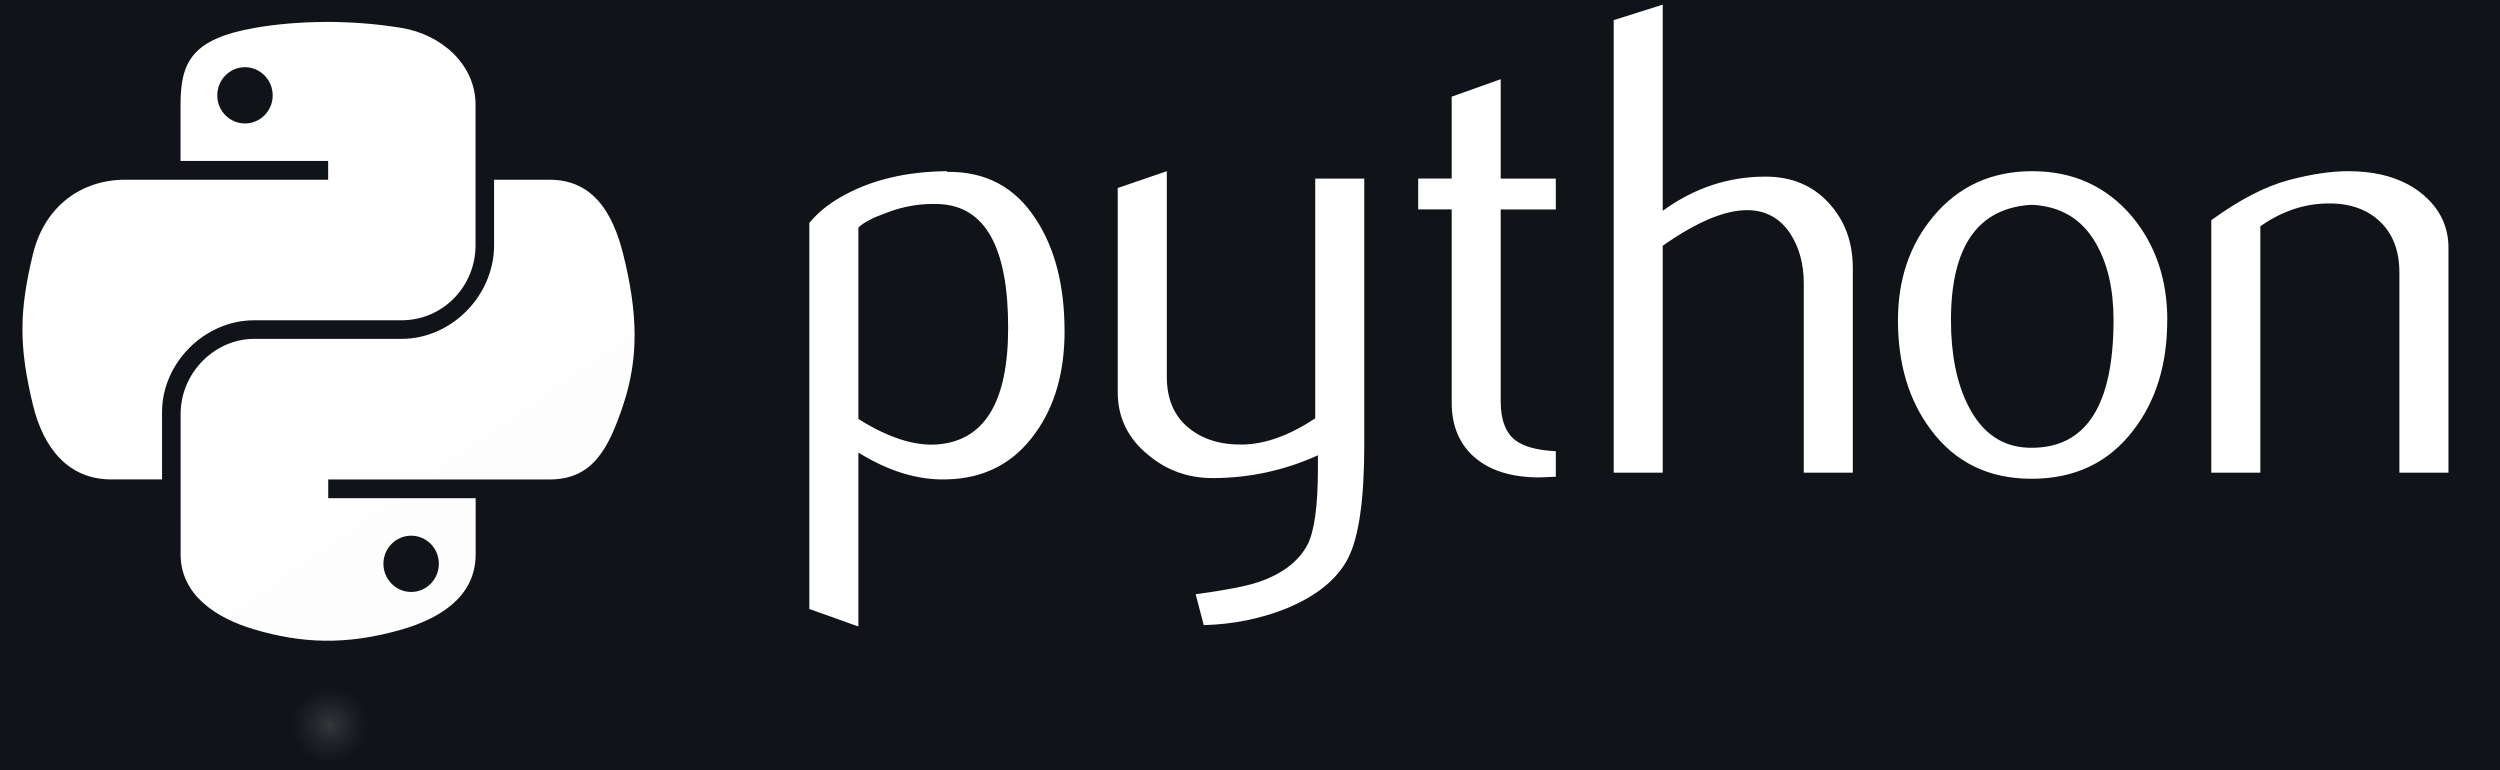
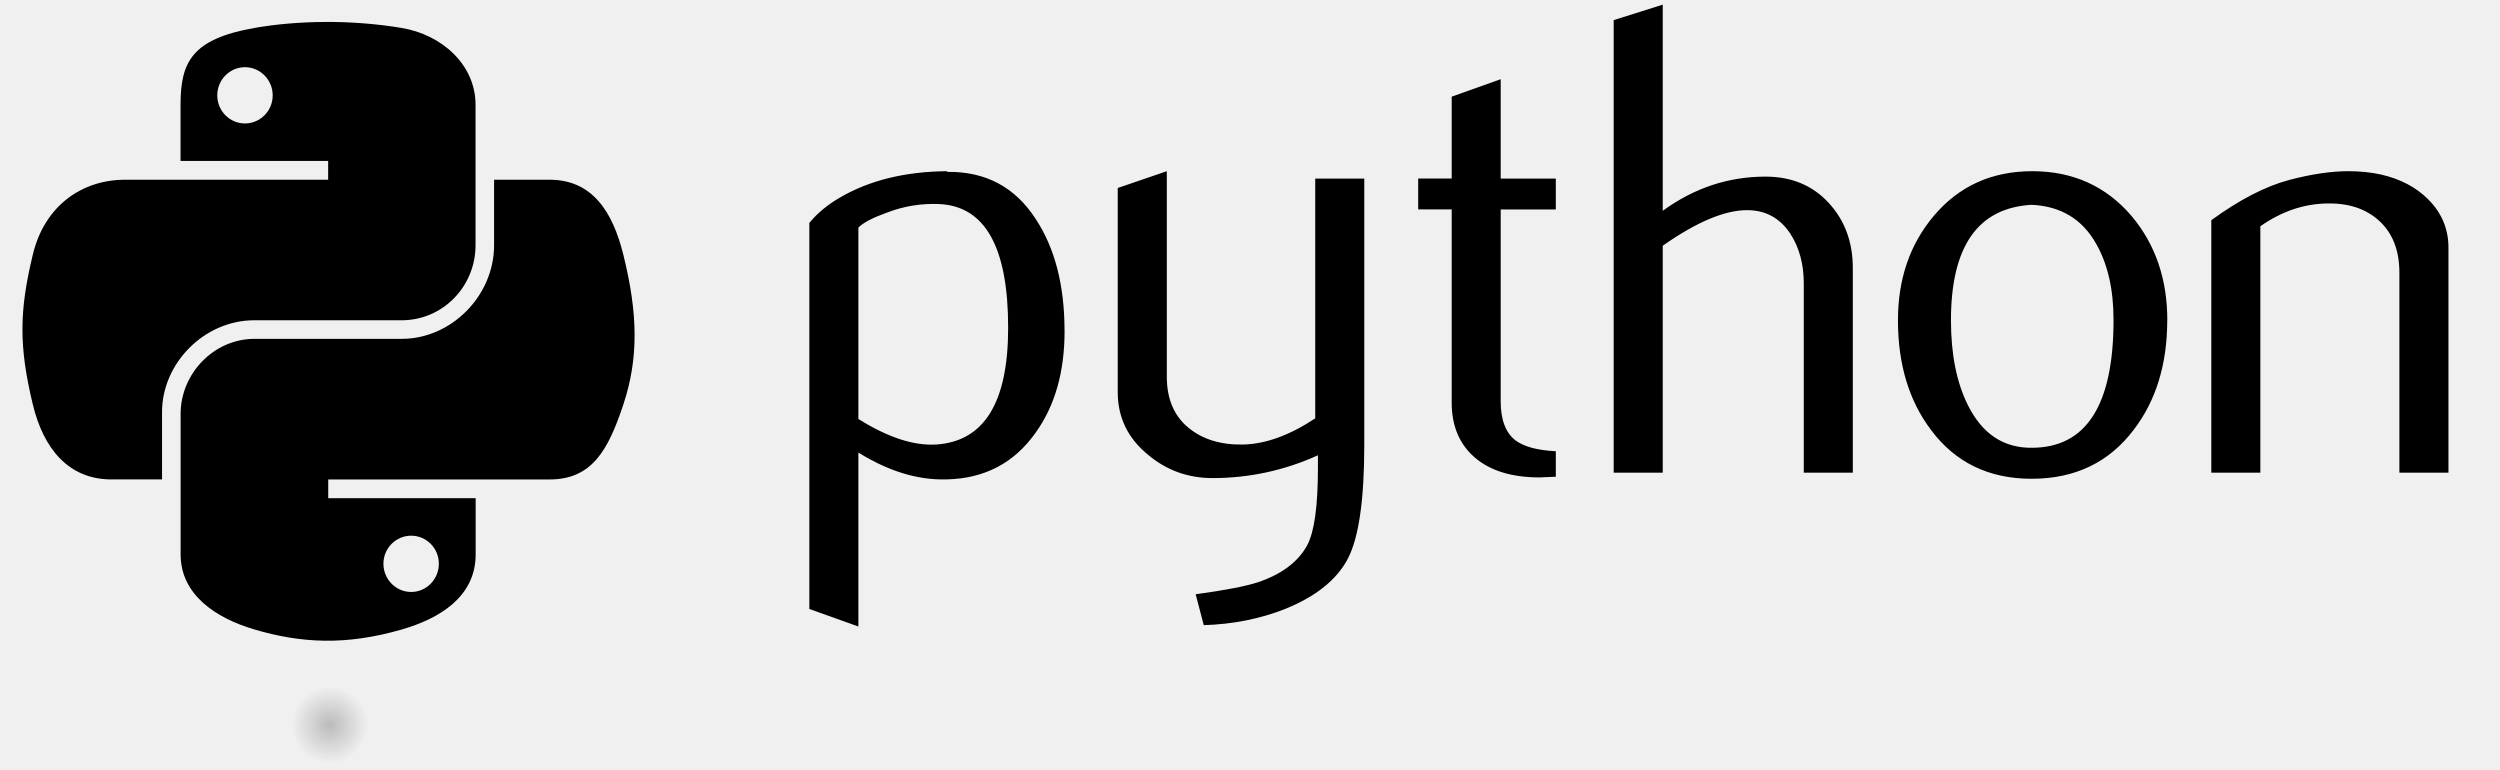
<svg xmlns="http://www.w3.org/2000/svg" width="65px" height="20px" viewBox="0 0 65 20" version="1.1">
  <defs>
-     <linearGradient x1="0.97%" y1="-0%" x2="74.064%" y2="64.111%" id="linearGradient-1">
+     <filter id="filter-1">
+       <feColorMatrix in="SourceGraphic" type="matrix" values="0 0 0 0 0 0 0 0 0 0 0 0 0 0 0 0 0 0 1 0" />
+     </filter>
+     <linearGradient x1="0.97%" y1="-0%" x2="74.064%" y2="64.111%" id="linearGradient-2">
      <stop stop-color="#FFFFFF" offset="0%" />
      <stop stop-color="#FFFFFF" offset="100%" />
    </linearGradient>
-     <linearGradient x1="24.228%" y1="44.914%" x2="49.984%" y2="82.276%" id="linearGradient-2">
+     <linearGradient x1="24.228%" y1="44.914%" x2="49.984%" y2="82.276%" id="linearGradient-3">
      <stop stop-color="#FFFFFF" offset="0%" />
      <stop stop-color="#FDFDFD" offset="100%" />
    </linearGradient>
-     <radialGradient cx="50%" cy="49.998%" fx="50%" fy="49.998%" r="49.998%" gradientTransform="translate(0.500002,0.499984),scale(0.193917,1),rotate(-90),translate(-0.500002,-0.499984)" id="radialGradient-3">
+     <radialGradient cx="50%" cy="49.998%" fx="50%" fy="49.998%" r="49.998%" gradientTransform="translate(0.500002,0.499984),scale(0.193917,1),rotate(-90),translate(-0.500002,-0.499984)" id="radialGradient-4">
      <stop stop-color="#B8B8B8" stop-opacity="0.498" offset="0%" />
      <stop stop-color="#7F7F7F" stop-opacity="0" offset="100%" />
    </radialGradient>
  </defs>
  <g id="blog-post" stroke="none" stroke-width="1" fill="none" fill-rule="evenodd">
-     <g id="Artboard" transform="translate(-93, -57)">
-       <rect id="Rectangle" stroke="#040202" fill="#101318" x="2.5" y="0.5" width="1304" height="910" />
-       <g id="python-ar21" transform="translate(93, 57)" fill-rule="nonzero">
-         <path d="M26.212,8.52 C26.212,6.435 25.618,5.365 24.429,5.306 C23.956,5.284 23.494,5.358 23.045,5.534 C22.686,5.662 22.447,5.789 22.318,5.917 L22.318,10.893 C23.078,11.37 23.754,11.594 24.343,11.557 C25.59,11.475 26.212,10.464 26.212,8.52 L26.212,8.52 Z M27.679,8.606 C27.679,9.665 27.431,10.544 26.931,11.243 C26.374,12.035 25.603,12.442 24.616,12.464 C23.872,12.488 23.106,12.255 22.318,11.767 L22.318,16.289 L21.043,15.834 L21.043,5.796 C21.252,5.54 21.521,5.319 21.846,5.132 C22.605,4.69 23.527,4.462 24.614,4.451 L24.632,4.469 C25.624,4.457 26.389,4.862 26.926,5.69 C27.427,6.448 27.678,7.419 27.678,8.606 L27.679,8.606 Z M35.471,11.574 C35.471,12.994 35.329,13.978 35.044,14.525 C34.758,15.072 34.214,15.509 33.41,15.834 C32.759,16.091 32.054,16.231 31.298,16.254 L31.087,15.451 C31.856,15.346 32.397,15.241 32.711,15.137 C33.329,14.927 33.754,14.606 33.987,14.177 C34.174,13.826 34.266,13.158 34.266,12.169 L34.266,11.837 C33.405,12.23 32.47,12.432 31.524,12.43 C30.896,12.43 30.342,12.233 29.865,11.837 C29.329,11.406 29.061,10.859 29.061,10.196 L29.061,4.888 L30.337,4.451 L30.337,9.794 C30.337,10.365 30.521,10.804 30.889,11.112 C31.257,11.421 31.735,11.569 32.319,11.558 C32.904,11.545 33.53,11.319 34.196,10.877 L34.196,4.644 L35.471,4.644 L35.471,11.574 Z M40.451,12.395 L40.031,12.413 C39.31,12.413 38.748,12.241 38.346,11.897 C37.946,11.552 37.744,11.076 37.744,10.469 L37.744,5.444 L36.873,5.444 L36.873,4.642 L37.744,4.642 L37.744,2.513 L39.018,2.059 L39.018,4.644 L40.451,4.644 L40.451,5.446 L39.018,5.446 L39.018,10.436 C39.018,10.914 39.147,11.253 39.404,11.451 C39.626,11.615 39.974,11.708 40.451,11.732 L40.451,12.396 L40.451,12.395 Z M48.173,12.29 L46.898,12.29 L46.898,7.367 C46.898,6.867 46.781,6.435 46.548,6.075 C46.278,5.668 45.904,5.464 45.424,5.464 C44.84,5.464 44.109,5.773 43.231,6.389 L43.231,12.29 L41.956,12.29 L41.956,0.523 L43.231,0.121 L43.231,5.481 C44.046,4.888 44.936,4.592 45.903,4.592 C46.578,4.592 47.125,4.819 47.544,5.273 C47.964,5.727 48.173,6.292 48.173,6.967 L48.173,12.292 L48.173,12.29 Z M54.952,8.319 C54.952,7.518 54.798,6.857 54.497,6.333 C54.137,5.696 53.577,5.359 52.821,5.325 C51.423,5.406 50.725,6.407 50.725,8.327 C50.725,9.207 50.871,9.943 51.164,10.531 C51.537,11.283 52.098,11.655 52.846,11.642 C54.25,11.631 54.952,10.523 54.952,8.317 L54.952,8.319 Z M56.348,8.328 C56.348,9.467 56.057,10.416 55.477,11.174 C54.836,12.022 53.952,12.448 52.823,12.448 C51.704,12.448 50.832,12.021 50.203,11.174 C49.632,10.416 49.347,9.467 49.347,8.328 C49.347,7.256 49.656,6.354 50.272,5.621 C50.924,4.842 51.781,4.451 52.84,4.451 C53.899,4.451 54.761,4.842 55.425,5.621 C56.04,6.355 56.35,7.256 56.35,8.328 L56.348,8.328 Z M63.66,12.29 L62.384,12.29 L62.384,7.088 C62.384,6.517 62.213,6.072 61.87,5.752 C61.528,5.432 61.069,5.277 60.498,5.29 C59.892,5.301 59.316,5.499 58.769,5.883 L58.769,12.29 L57.494,12.29 L57.494,5.725 C58.228,5.191 58.903,4.842 59.52,4.679 C60.102,4.525 60.614,4.451 61.058,4.451 C61.36,4.451 61.645,4.48 61.913,4.539 C62.414,4.655 62.821,4.87 63.135,5.185 C63.485,5.534 63.66,5.954 63.66,6.442 L63.66,12.29 L63.66,12.29 Z" id="Shape" fill="#FFFFFF" />
-         <path d="M8.447,0.571 C7.791,0.574 7.164,0.63 6.613,0.727 C4.988,1.014 4.694,1.615 4.694,2.722 L4.694,4.185 L8.532,4.185 L8.532,4.673 L3.251,4.673 C2.136,4.673 1.159,5.343 0.854,6.618 C0.501,8.08 0.486,8.993 0.854,10.519 C1.127,11.656 1.778,12.465 2.894,12.465 L4.213,12.465 L4.213,10.712 C4.213,9.445 5.31,8.327 6.611,8.327 L10.445,8.327 C11.512,8.327 12.364,7.449 12.364,6.377 L12.364,2.722 C12.364,1.682 11.486,0.9 10.445,0.727 C9.786,0.617 9.101,0.567 8.445,0.57 L8.447,0.571 Z M6.369,1.747 C6.766,1.747 7.09,2.076 7.09,2.48 C7.09,2.884 6.766,3.21 6.369,3.21 C5.972,3.21 5.649,2.884 5.649,2.48 C5.649,2.076 5.971,1.747 6.369,1.747 Z" id="Shape" fill="url(#linearGradient-1)" />
-         <path d="M12.846,4.673 L12.846,6.377 C12.846,7.698 11.726,8.81 10.448,8.81 L6.615,8.81 C5.564,8.81 4.696,9.709 4.696,10.761 L4.696,14.416 C4.696,15.456 5.6,16.068 6.615,16.366 C7.828,16.724 8.995,16.788 10.448,16.366 C11.415,16.087 12.367,15.524 12.367,14.416 L12.367,12.953 L8.534,12.953 L8.534,12.466 L14.287,12.466 C15.402,12.466 15.818,11.687 16.206,10.52 C16.606,9.317 16.589,8.161 16.206,6.619 C15.93,5.508 15.403,4.673 14.287,4.673 L12.846,4.673 L12.846,4.673 Z M10.69,13.928 C11.088,13.928 11.41,14.254 11.41,14.657 C11.41,15.062 11.088,15.391 10.69,15.391 C10.293,15.391 9.969,15.062 9.969,14.657 C9.969,14.254 10.293,13.928 10.69,13.928 Z" id="Shape" fill="url(#linearGradient-2)" />
-         <path d="M13.719,18.851 C13.719,19.402 11.416,19.848 8.575,19.848 C5.735,19.848 3.432,19.402 3.432,18.851 C3.432,18.3 5.735,17.853 8.575,17.853 C11.416,17.853 13.719,18.3 13.719,18.851 Z" id="Path" fill="url(#radialGradient-3)" opacity="0.444" />
+     <g id="python-ar21" transform="translate(-51, -72)" filter="url(#filter-1)">
+       <g transform="translate(51, 72)">
+         <path d="M26.212,8.52 C26.212,6.435 25.618,5.365 24.429,5.306 C23.956,5.284 23.494,5.358 23.045,5.534 C22.686,5.662 22.447,5.789 22.318,5.917 L22.318,10.893 C23.078,11.37 23.754,11.594 24.343,11.557 C25.59,11.475 26.212,10.464 26.212,8.52 L26.212,8.52 Z M27.679,8.606 C27.679,9.665 27.431,10.544 26.931,11.243 C26.374,12.035 25.603,12.442 24.616,12.464 C23.872,12.488 23.106,12.255 22.318,11.767 L22.318,16.289 L21.043,15.834 L21.043,5.796 C21.252,5.54 21.521,5.319 21.846,5.132 C22.605,4.69 23.527,4.462 24.614,4.451 L24.632,4.469 C25.624,4.457 26.389,4.862 26.926,5.69 C27.427,6.448 27.678,7.419 27.678,8.606 L27.679,8.606 Z M35.471,11.574 C35.471,12.994 35.329,13.978 35.044,14.525 C34.758,15.072 34.214,15.509 33.41,15.834 C32.759,16.091 32.054,16.231 31.298,16.254 L31.087,15.451 C31.856,15.346 32.397,15.241 32.711,15.137 C33.329,14.927 33.754,14.606 33.987,14.177 C34.174,13.826 34.266,13.158 34.266,12.169 L34.266,11.837 C33.405,12.23 32.47,12.432 31.524,12.43 C30.896,12.43 30.342,12.233 29.865,11.837 C29.329,11.406 29.061,10.859 29.061,10.196 L29.061,4.888 L30.337,4.451 L30.337,9.794 C30.337,10.365 30.521,10.804 30.889,11.112 C31.257,11.421 31.735,11.569 32.319,11.558 C32.904,11.545 33.53,11.319 34.196,10.877 L34.196,4.644 L35.471,4.644 L35.471,11.574 Z M40.451,12.395 L40.031,12.413 C39.31,12.413 38.748,12.241 38.346,11.897 C37.946,11.552 37.744,11.076 37.744,10.469 L37.744,5.444 L36.873,5.444 L36.873,4.642 L37.744,4.642 L37.744,2.513 L39.018,2.059 L39.018,4.644 L40.451,4.644 L40.451,5.446 L39.018,5.446 L39.018,10.436 C39.018,10.914 39.147,11.253 39.404,11.451 C39.626,11.615 39.974,11.708 40.451,11.732 L40.451,12.396 L40.451,12.395 Z M48.173,12.29 L46.898,12.29 L46.898,7.367 C46.898,6.867 46.781,6.435 46.548,6.075 C46.278,5.668 45.904,5.464 45.424,5.464 C44.84,5.464 44.109,5.773 43.231,6.389 L43.231,12.29 L41.956,12.29 L41.956,0.523 L43.231,0.121 L43.231,5.481 C44.046,4.888 44.936,4.592 45.903,4.592 C46.578,4.592 47.125,4.819 47.544,5.273 C47.964,5.727 48.173,6.292 48.173,6.967 L48.173,12.292 L48.173,12.29 Z M54.952,8.319 C54.952,7.518 54.798,6.857 54.497,6.333 C54.137,5.696 53.577,5.359 52.821,5.325 C51.423,5.406 50.725,6.407 50.725,8.327 C50.725,9.207 50.871,9.943 51.164,10.531 C51.537,11.283 52.098,11.655 52.846,11.642 C54.25,11.631 54.952,10.523 54.952,8.317 L54.952,8.319 Z M56.348,8.328 C56.348,9.467 56.057,10.416 55.477,11.174 C54.836,12.022 53.952,12.448 52.823,12.448 C51.704,12.448 50.832,12.021 50.203,11.174 C49.632,10.416 49.347,9.467 49.347,8.328 C49.347,7.256 49.656,6.354 50.272,5.621 C50.924,4.842 51.781,4.451 52.84,4.451 C53.899,4.451 54.761,4.842 55.425,5.621 C56.04,6.355 56.35,7.256 56.35,8.328 L56.348,8.328 Z M63.66,12.29 L62.384,12.29 L62.384,7.088 C62.384,6.517 62.213,6.072 61.87,5.752 C61.528,5.432 61.069,5.277 60.498,5.29 C59.892,5.301 59.316,5.499 58.769,5.883 L58.769,12.29 L57.494,12.29 L57.494,5.725 C58.228,5.191 58.903,4.842 59.52,4.679 C60.102,4.525 60.614,4.451 61.058,4.451 C61.36,4.451 61.645,4.48 61.913,4.539 C62.414,4.655 62.821,4.87 63.135,5.185 C63.485,5.534 63.66,5.954 63.66,6.442 L63.66,12.29 L63.66,12.29 Z" id="Shape" fill="#FFFFFF" fill-rule="nonzero" />
+         <path d="M8.447,0.571 C7.791,0.574 7.164,0.63 6.613,0.727 C4.988,1.014 4.694,1.615 4.694,2.722 L4.694,4.185 L8.532,4.185 L8.532,4.673 L3.251,4.673 C2.136,4.673 1.159,5.343 0.854,6.618 C0.501,8.08 0.486,8.993 0.854,10.519 C1.127,11.656 1.778,12.465 2.894,12.465 L4.213,12.465 L4.213,10.712 C4.213,9.445 5.31,8.327 6.611,8.327 L10.445,8.327 C11.512,8.327 12.364,7.449 12.364,6.377 L12.364,2.722 C12.364,1.682 11.486,0.9 10.445,0.727 C9.786,0.617 9.101,0.567 8.445,0.57 L8.447,0.571 Z M6.369,1.747 C6.766,1.747 7.09,2.076 7.09,2.48 C7.09,2.884 6.766,3.21 6.369,3.21 C5.972,3.21 5.649,2.884 5.649,2.48 C5.649,2.076 5.971,1.747 6.369,1.747 Z" id="Shape" fill="url(#linearGradient-2)" fill-rule="nonzero" />
+         <path d="M12.846,4.673 L12.846,6.377 C12.846,7.698 11.726,8.81 10.448,8.81 L6.615,8.81 C5.564,8.81 4.696,9.709 4.696,10.761 L4.696,14.416 C4.696,15.456 5.6,16.068 6.615,16.366 C7.828,16.724 8.995,16.788 10.448,16.366 C11.415,16.087 12.367,15.524 12.367,14.416 L12.367,12.953 L8.534,12.953 L8.534,12.466 L14.287,12.466 C15.402,12.466 15.818,11.687 16.206,10.52 C16.606,9.317 16.589,8.161 16.206,6.619 C15.93,5.508 15.403,4.673 14.287,4.673 L12.846,4.673 L12.846,4.673 Z M10.69,13.928 C11.088,13.928 11.41,14.254 11.41,14.657 C11.41,15.062 11.088,15.391 10.69,15.391 C10.293,15.391 9.969,15.062 9.969,14.657 C9.969,14.254 10.293,13.928 10.69,13.928 Z" id="Shape" fill="url(#linearGradient-3)" fill-rule="nonzero" />
+         <path d="M13.719,18.851 C13.719,19.402 11.416,19.848 8.575,19.848 C5.735,19.848 3.432,19.402 3.432,18.851 C3.432,18.3 5.735,17.853 8.575,17.853 C11.416,17.853 13.719,18.3 13.719,18.851 Z" id="Path" fill="url(#radialGradient-4)" fill-rule="nonzero" opacity="0.444" />
      </g>
    </g>
  </g>
</svg>
